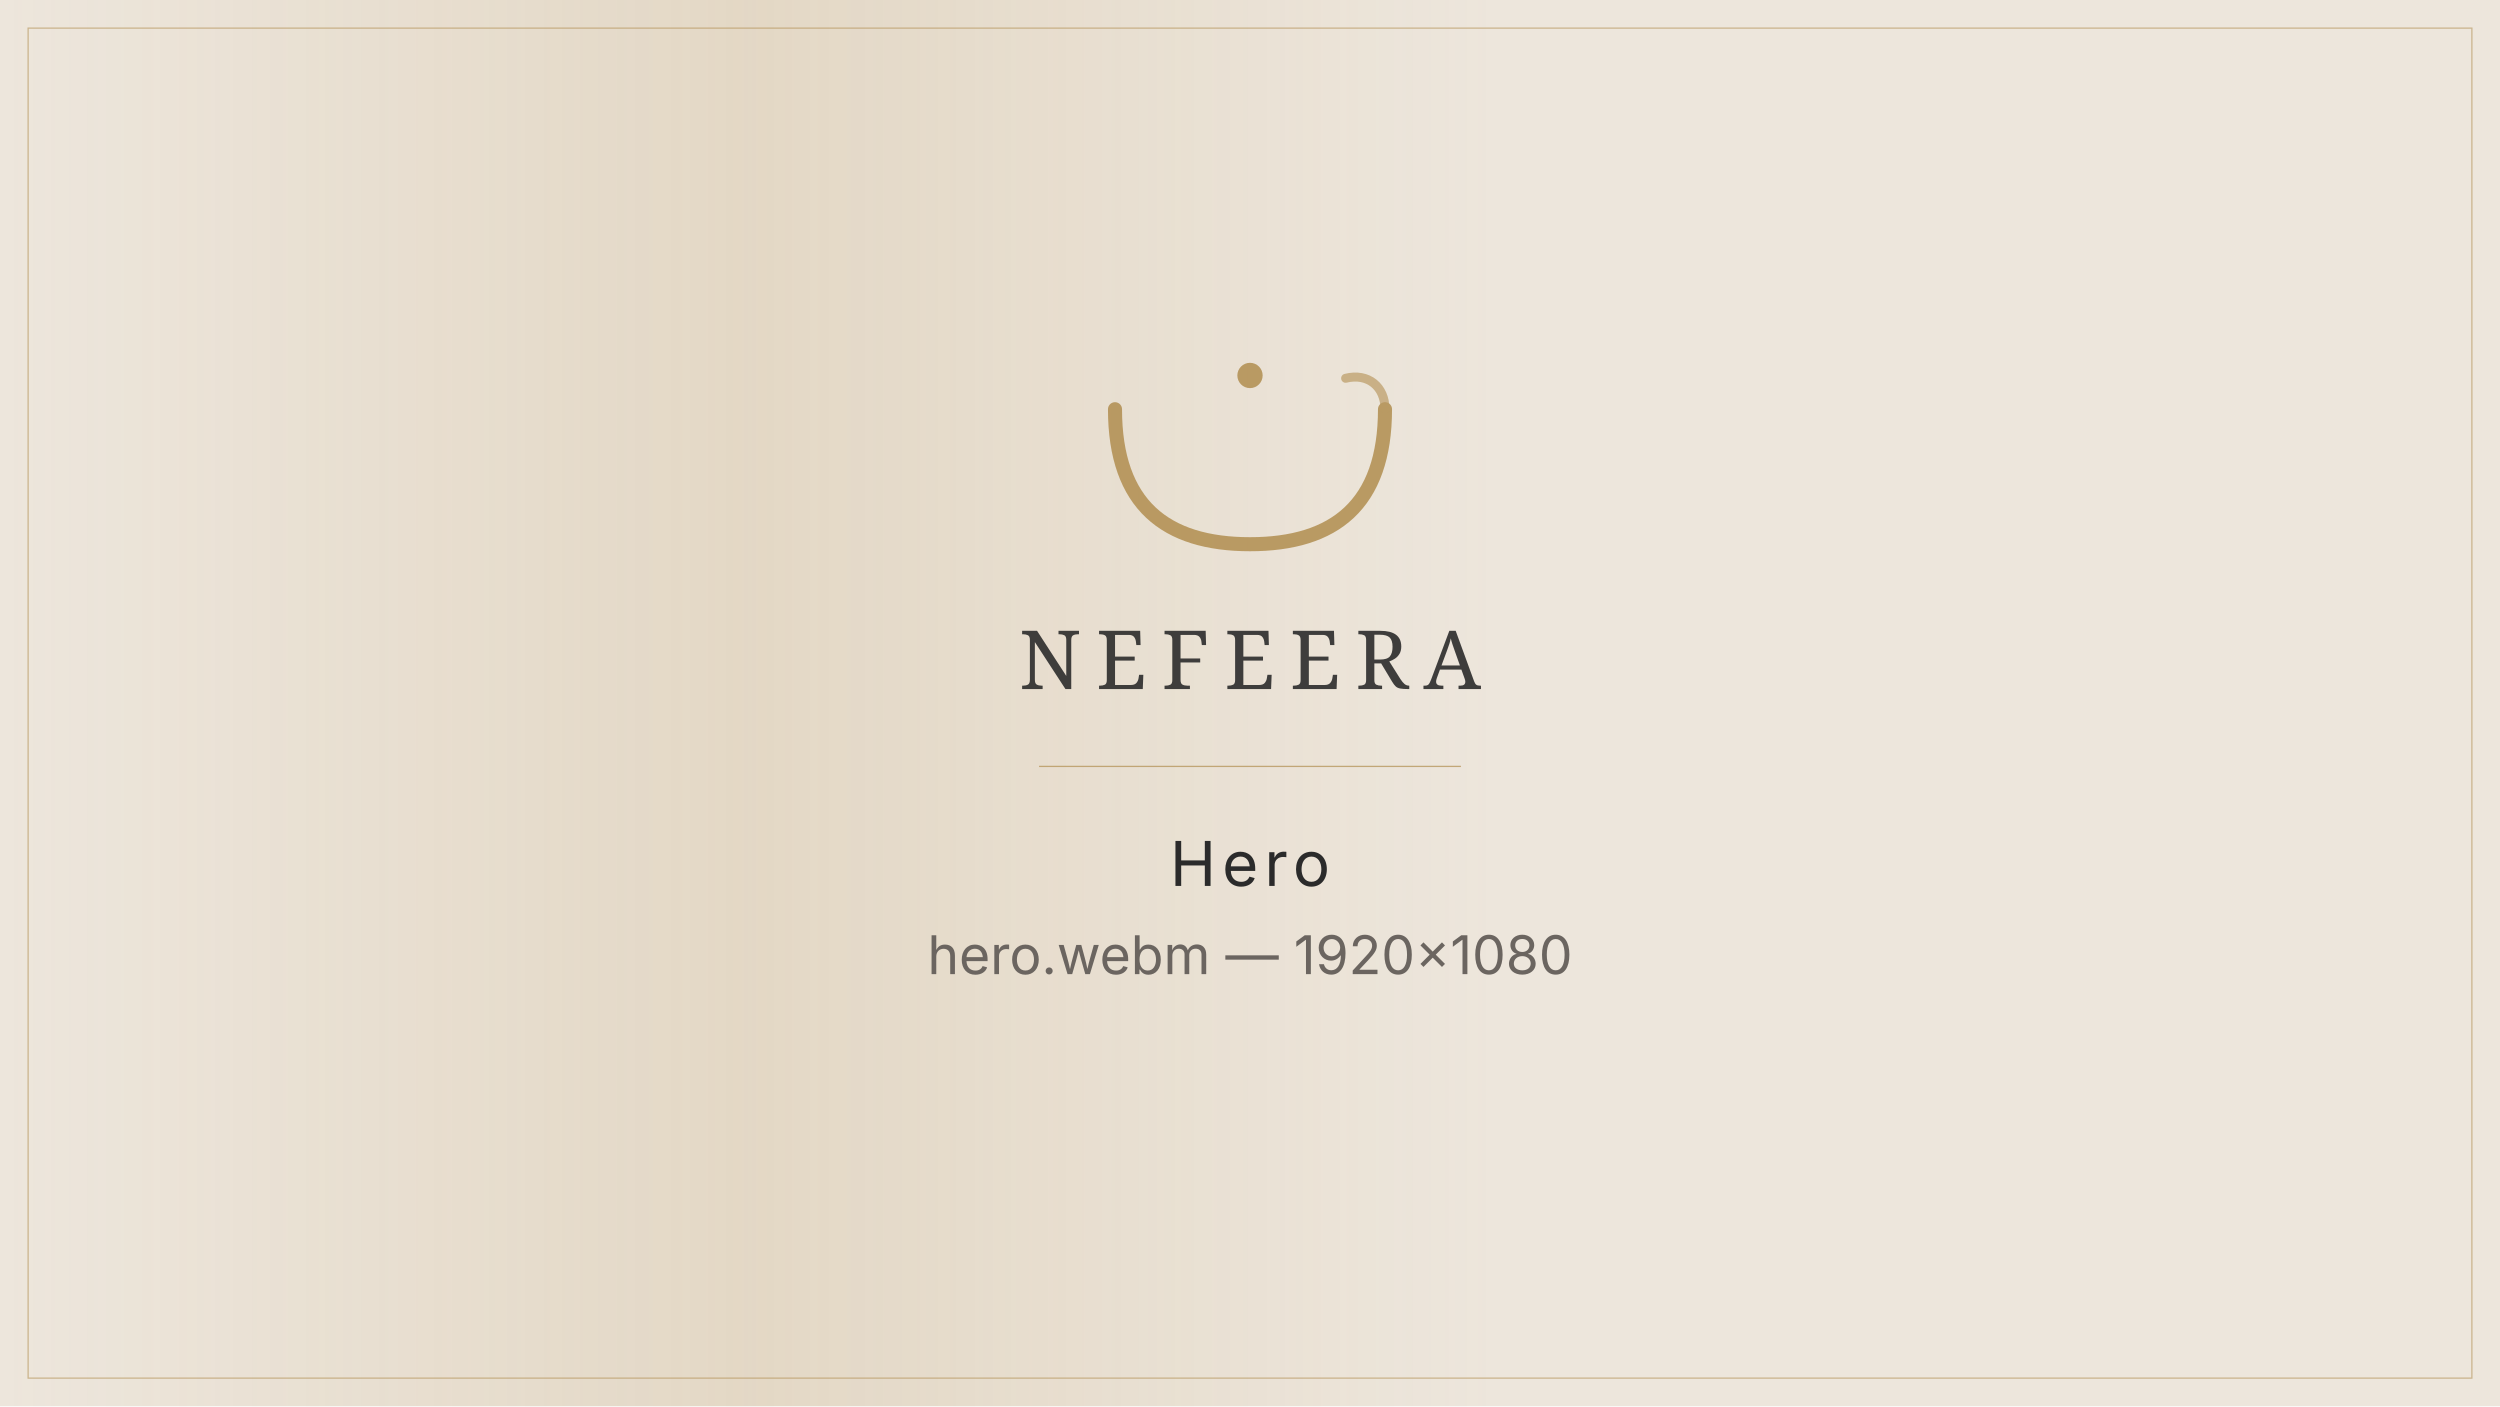
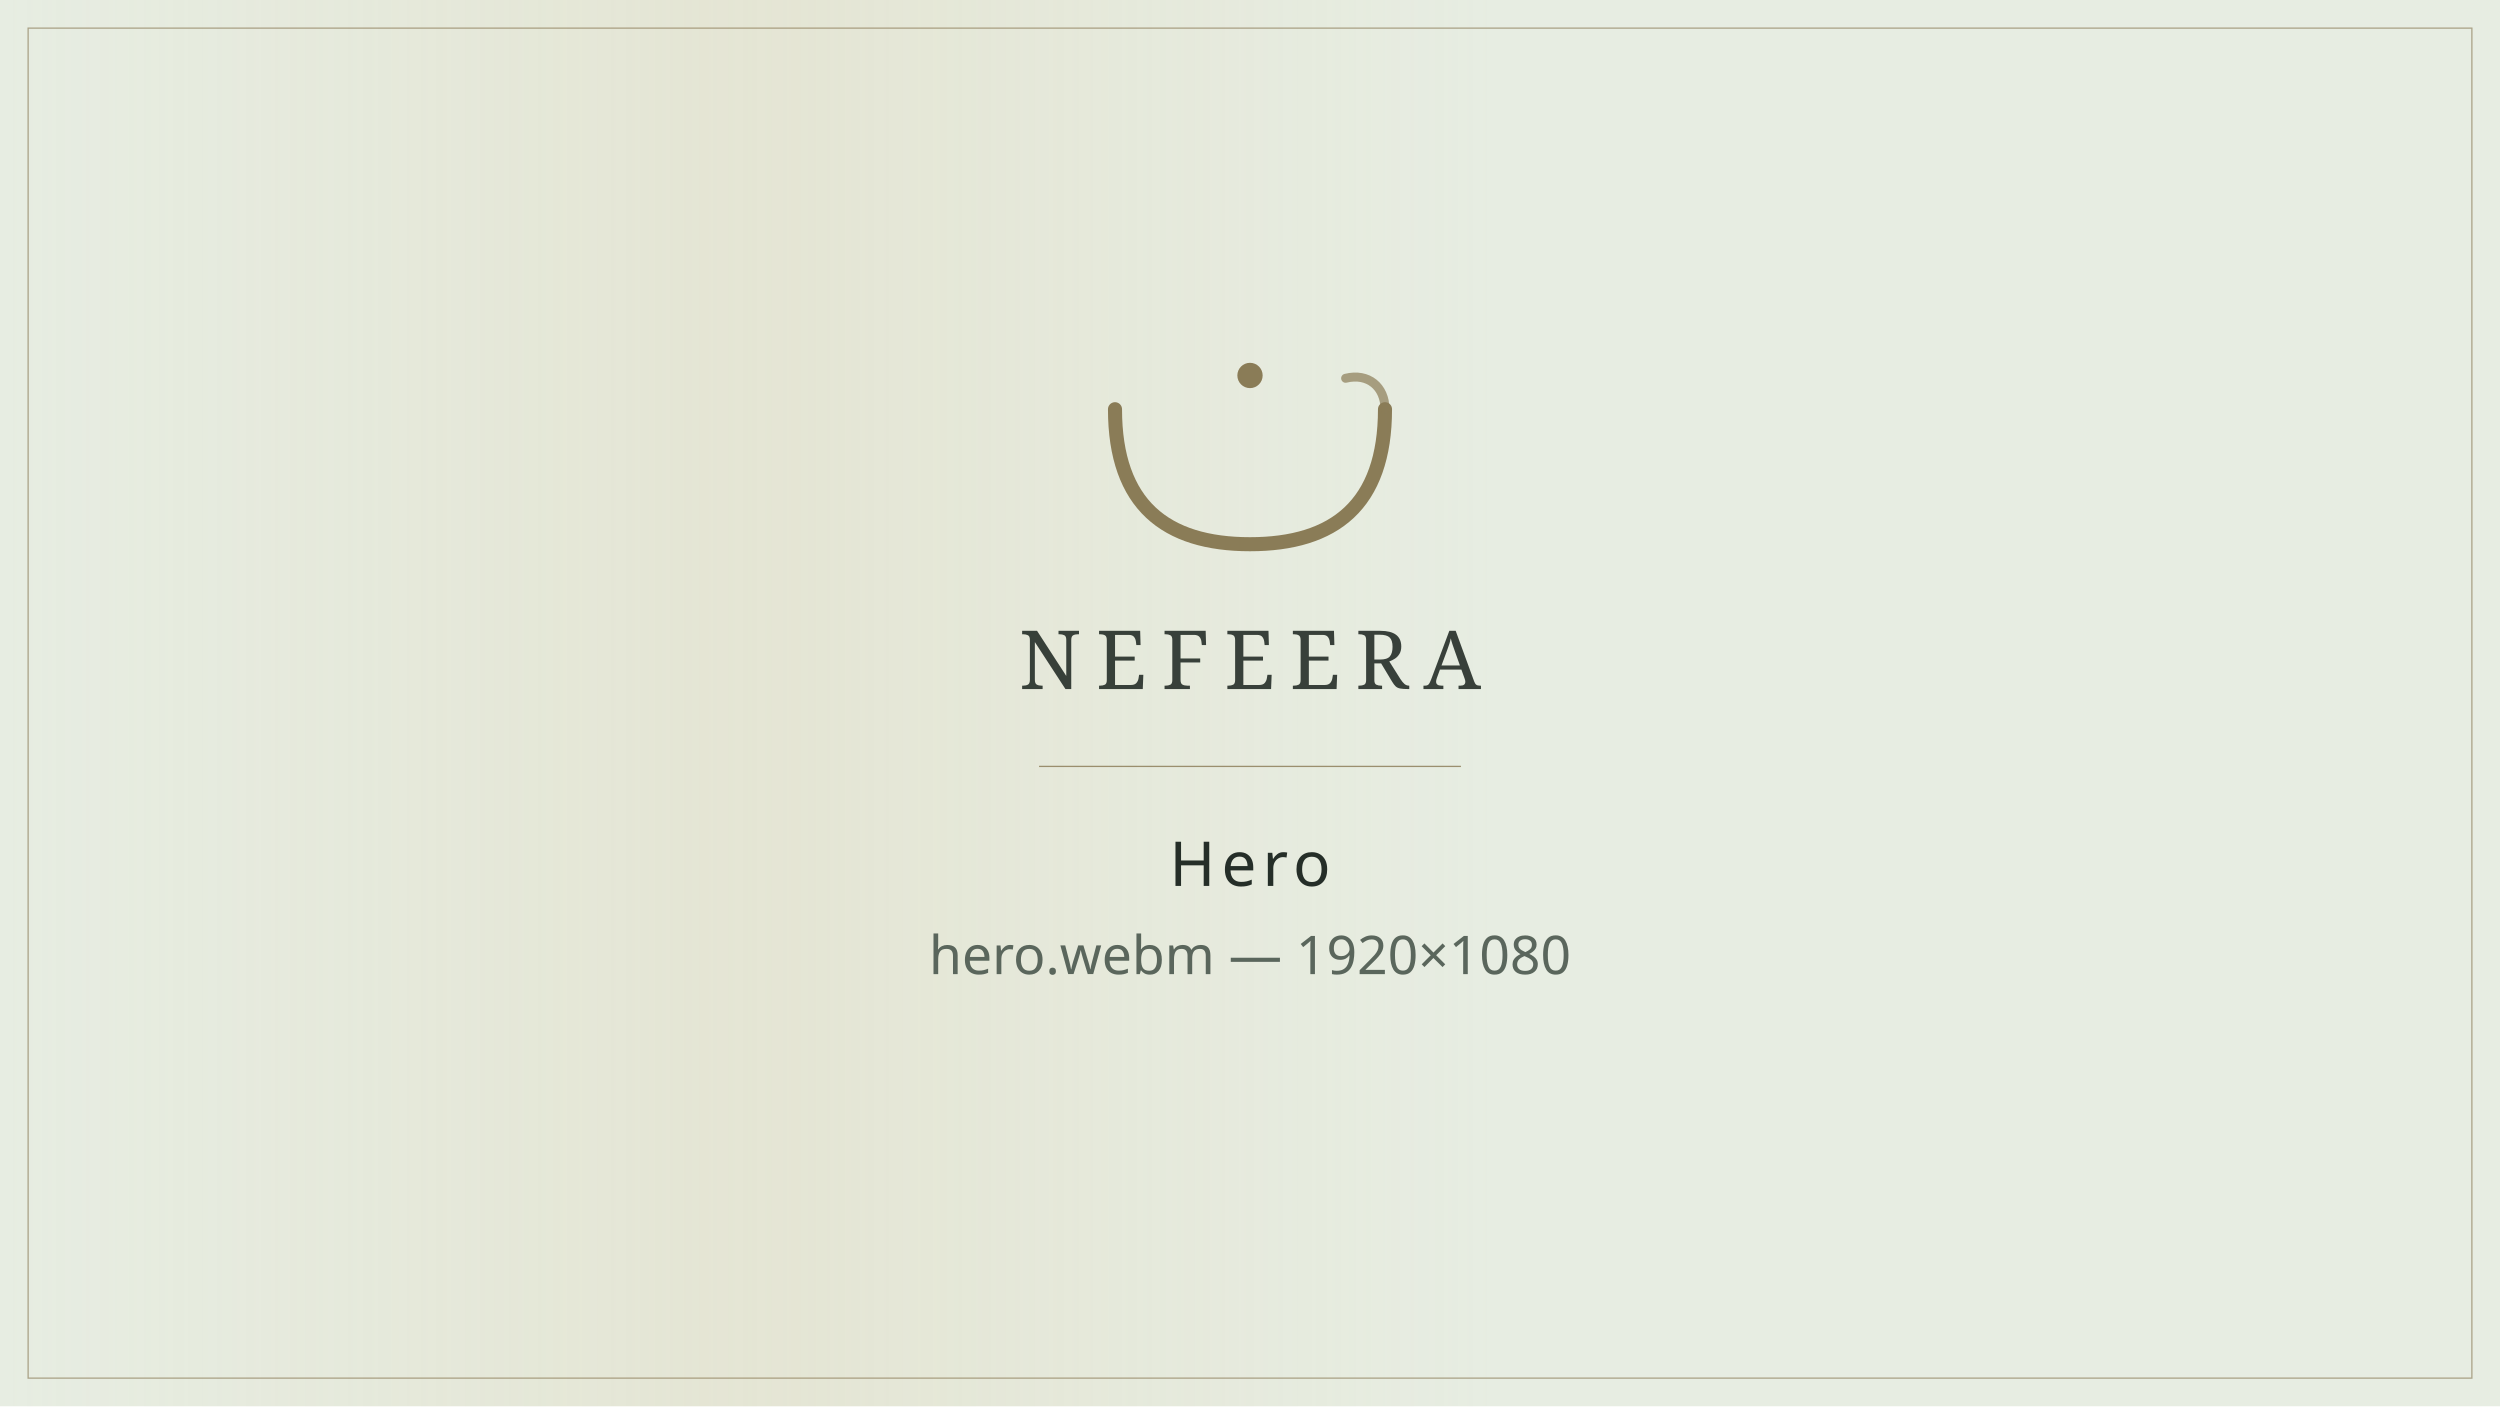
<svg xmlns="http://www.w3.org/2000/svg" viewBox="0 0 1920 1080" width="1920" height="1080" preserveAspectRatio="xMidYMid slice" role="img" aria-label="Hero placeholder. Required file: hero.webm — 1920×1080">
-   <rect width="1920" height="1080" fill="#EDE6DC" />
+   <rect width="1920" height="1080" fill="#E7EDE2" />
  <defs>
    <linearGradient id="shimmer-herowebm3" x1="0" y1="0" x2="1" y2="0">
-       <stop offset="0%" stop-color="#B08D4F" stop-opacity="0" />
-       <stop offset="50%" stop-color="#B08D4F" stop-opacity="0.16" />
-       <stop offset="100%" stop-color="#B08D4F" stop-opacity="0" />
+       <stop offset="0%" stop-color="#D9C69C" stop-opacity="0" />
+       <stop offset="50%" stop-color="#D9C69C" stop-opacity="0.2" />
+       <stop offset="100%" stop-color="#D9C69C" stop-opacity="0" />
    </linearGradient>
  </defs>
  <style>
      @keyframes sweep-herowebm3-move {
        0%   { transform: translateX(-70%); }
        100% { transform: translateX(170%); }
      }
      .sweep-herowebm3 {
        animation: sweep-herowebm3-move 6s cubic-bezier(0.77, 0, 0.175, 1) infinite;
      }
      @media (prefers-reduced-motion: reduce) {
        .sweep-herowebm3 { animation: none; opacity: 0; }
      }
    </style>
  <rect class="sweep-herowebm3" x="0" y="0" width="1152.00" height="1080" fill="url(#shimmer-herowebm3)" />
-   <rect x="21.60" y="21.60" width="1876.80" height="1036.80" fill="none" stroke="#B08D4F" stroke-width="1" vector-effect="non-scaling-stroke" opacity="0.55" />
-   <g transform="translate(830.40 275.40) scale(2.16)" fill="none" stroke="#B08D4F" stroke-linecap="round" stroke-linejoin="round" opacity="0.85">
+   <rect x="21.60" y="21.60" width="1876.80" height="1036.80" fill="none" stroke="#7A683F" stroke-width="1" vector-effect="non-scaling-stroke" opacity="0.55" />
+   <g transform="translate(830.40 275.40) scale(2.16)" fill="none" stroke="#7A683F" stroke-linecap="round" stroke-linejoin="round" opacity="0.85">
    <path d="M12 18 C12 52, 30 66, 60 66 C90 66, 108 52, 108 18" stroke-width="5" />
    <path d="M108 18 C108 10, 102 5, 94 7" stroke-width="3.2" opacity="0.7" />
-     <circle cx="60" cy="6" r="4.5" fill="#B08D4F" stroke="none" />
+     <circle cx="60" cy="6" r="4.5" fill="#7A683F" stroke="none" />
  </g>
-   <text x="960.00" y="529.20" text-anchor="middle" font-family="'Cormorant Garamond', Georgia, serif" font-size="62.64" letter-spacing="11.28" fill="#2B2B2B" opacity="0.9">NEFEERA</text>
-   <line x1="798.00" y1="588.60" x2="1122.00" y2="588.60" stroke="#B08D4F" stroke-width="1" vector-effect="non-scaling-stroke" opacity="0.7" />
-   <text x="960.00" y="680.40" text-anchor="middle" font-family="Inter, system-ui, sans-serif" font-size="47.52" letter-spacing="4.75" fill="#2B2B2B">Hero</text>
-   <text x="960.00" y="748.12" text-anchor="middle" font-family="Inter, system-ui, sans-serif" font-size="41.04" fill="#6B6560">hero.webm — 1920×1080</text>
+   <text x="960.00" y="529.20" text-anchor="middle" font-family="Italiana, Georgia, serif" font-size="62.64" letter-spacing="11.28" fill="#252E28" opacity="0.9">NEFEERA</text>
+   <line x1="798.00" y1="588.60" x2="1122.00" y2="588.60" stroke="#7A683F" stroke-width="1" vector-effect="non-scaling-stroke" opacity="0.7" />
+   <text x="960.00" y="680.40" text-anchor="middle" font-family="Outfit, system-ui, sans-serif" font-size="47.52" letter-spacing="4.75" fill="#252E28">Hero</text>
+   <text x="960.00" y="748.12" text-anchor="middle" font-family="Outfit, system-ui, sans-serif" font-size="41.04" fill="#5A665C">hero.webm — 1920×1080</text>
</svg>
